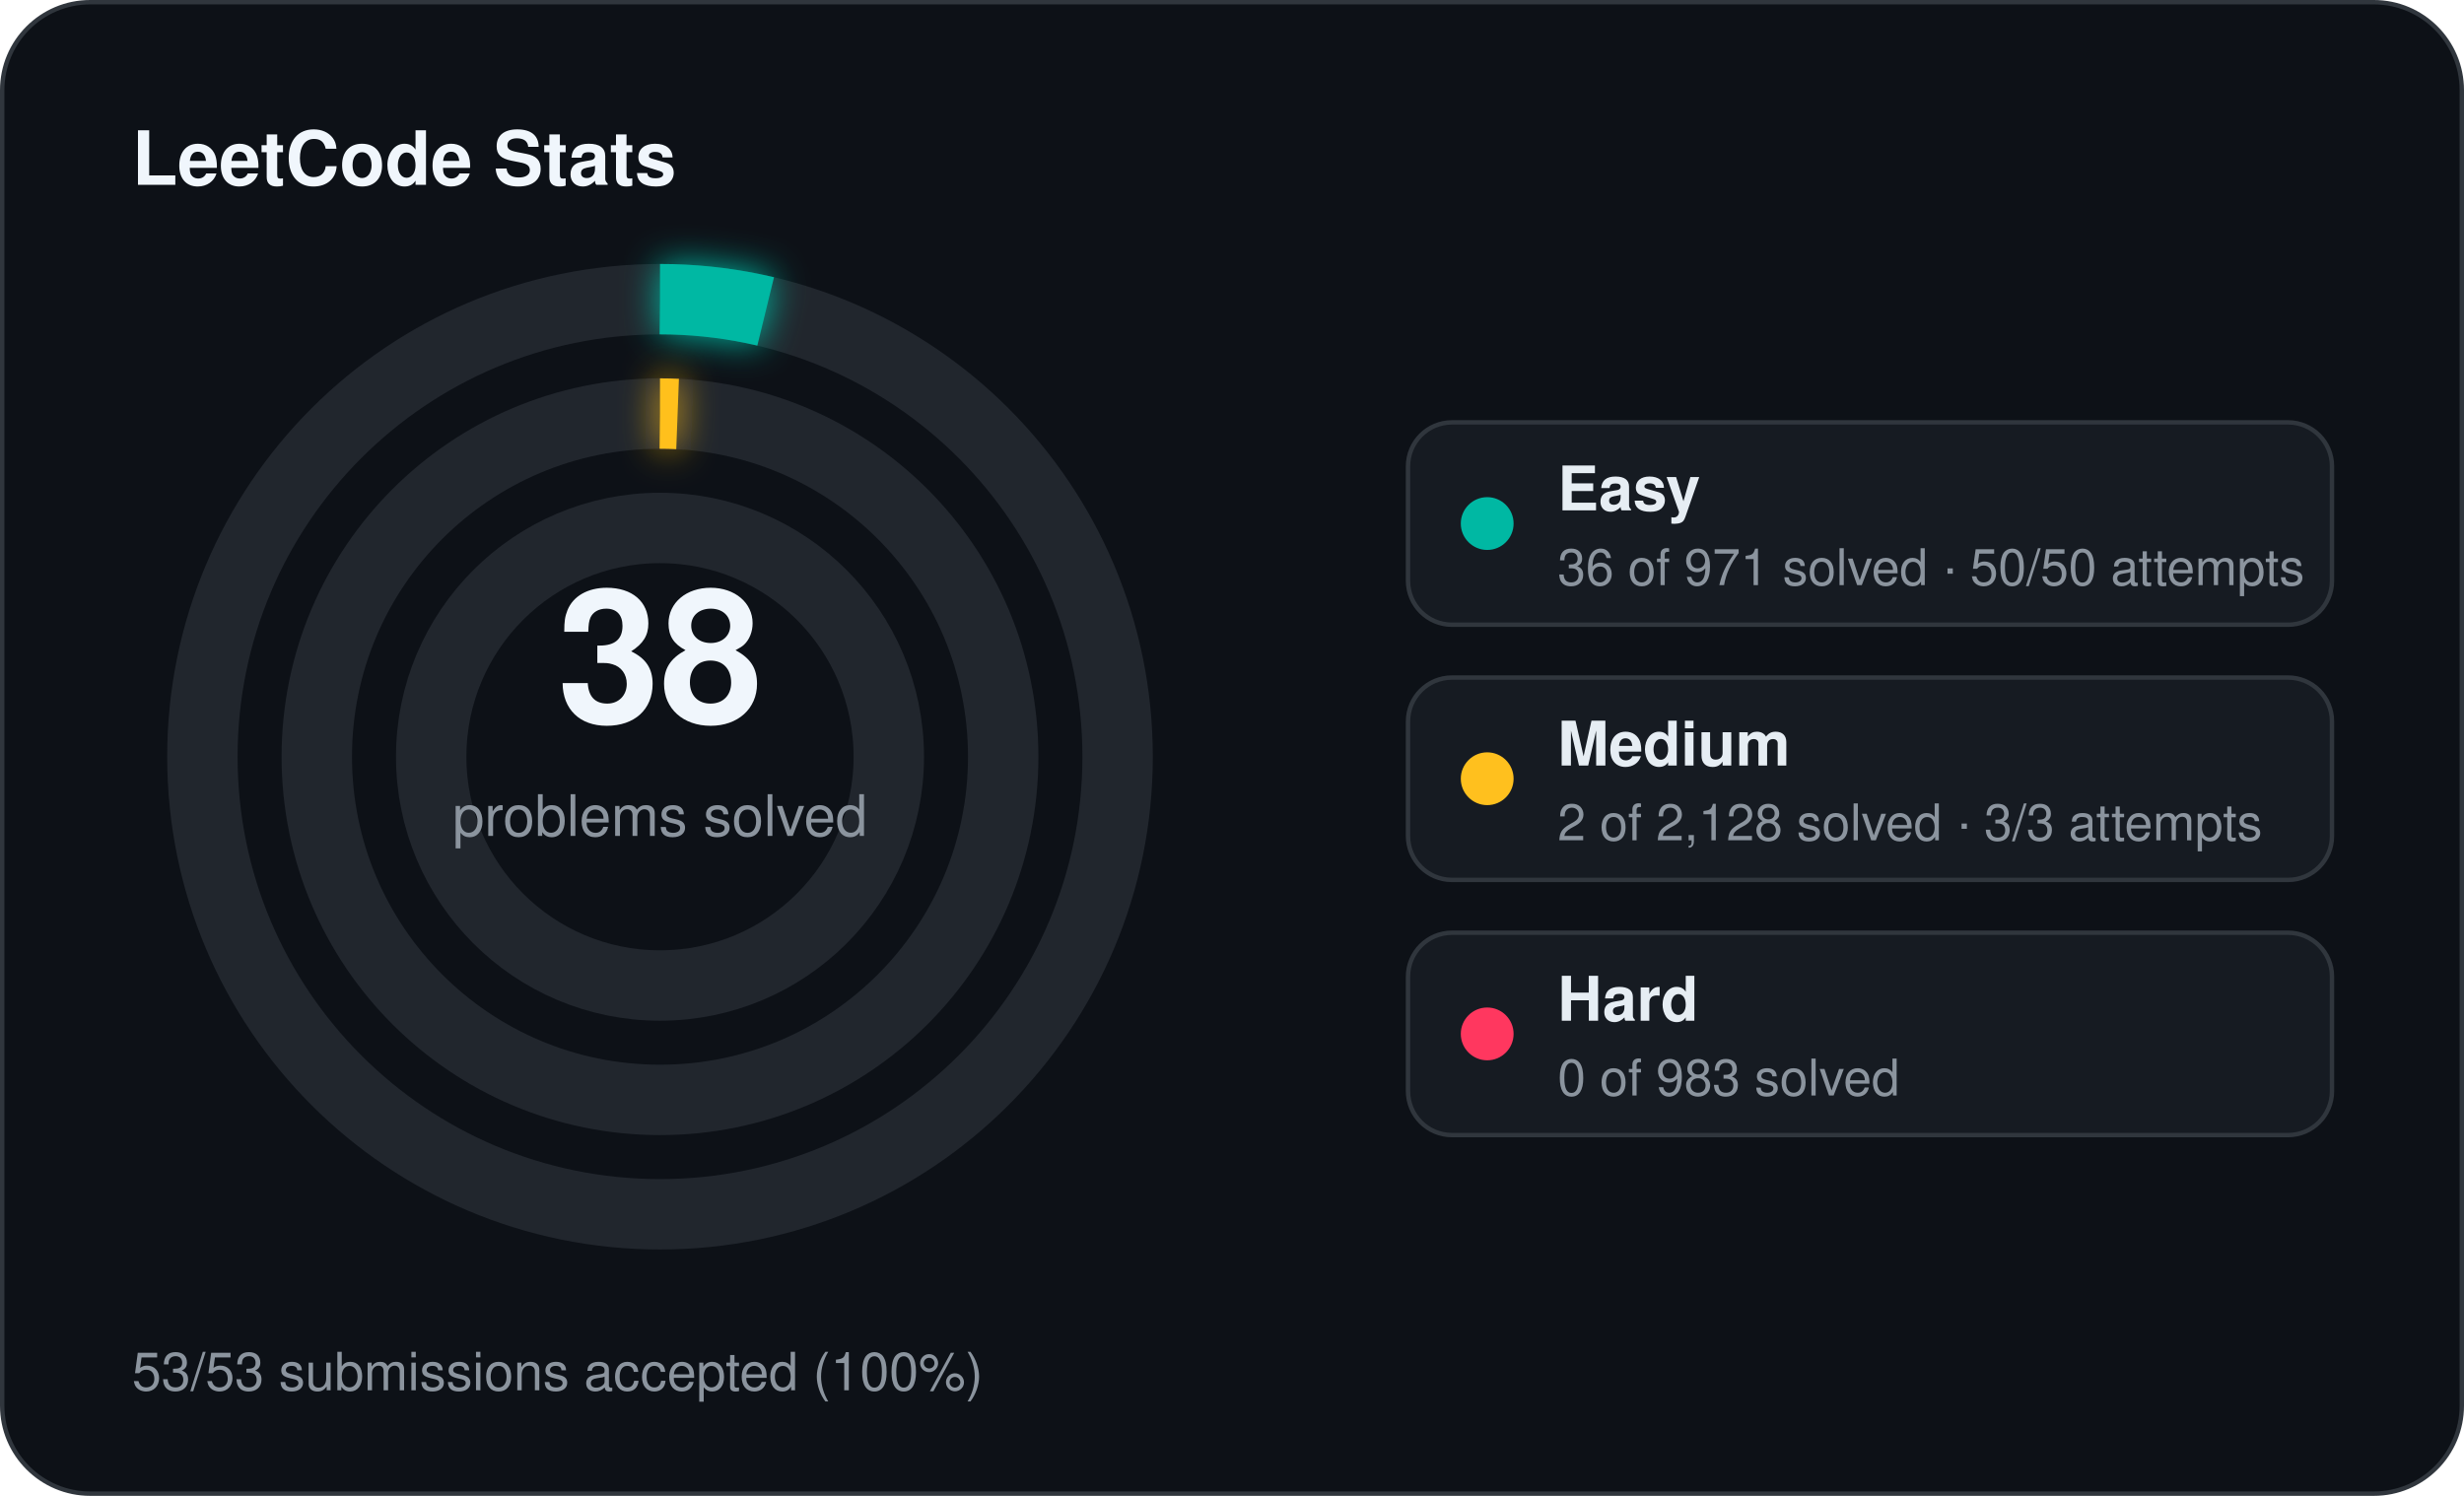
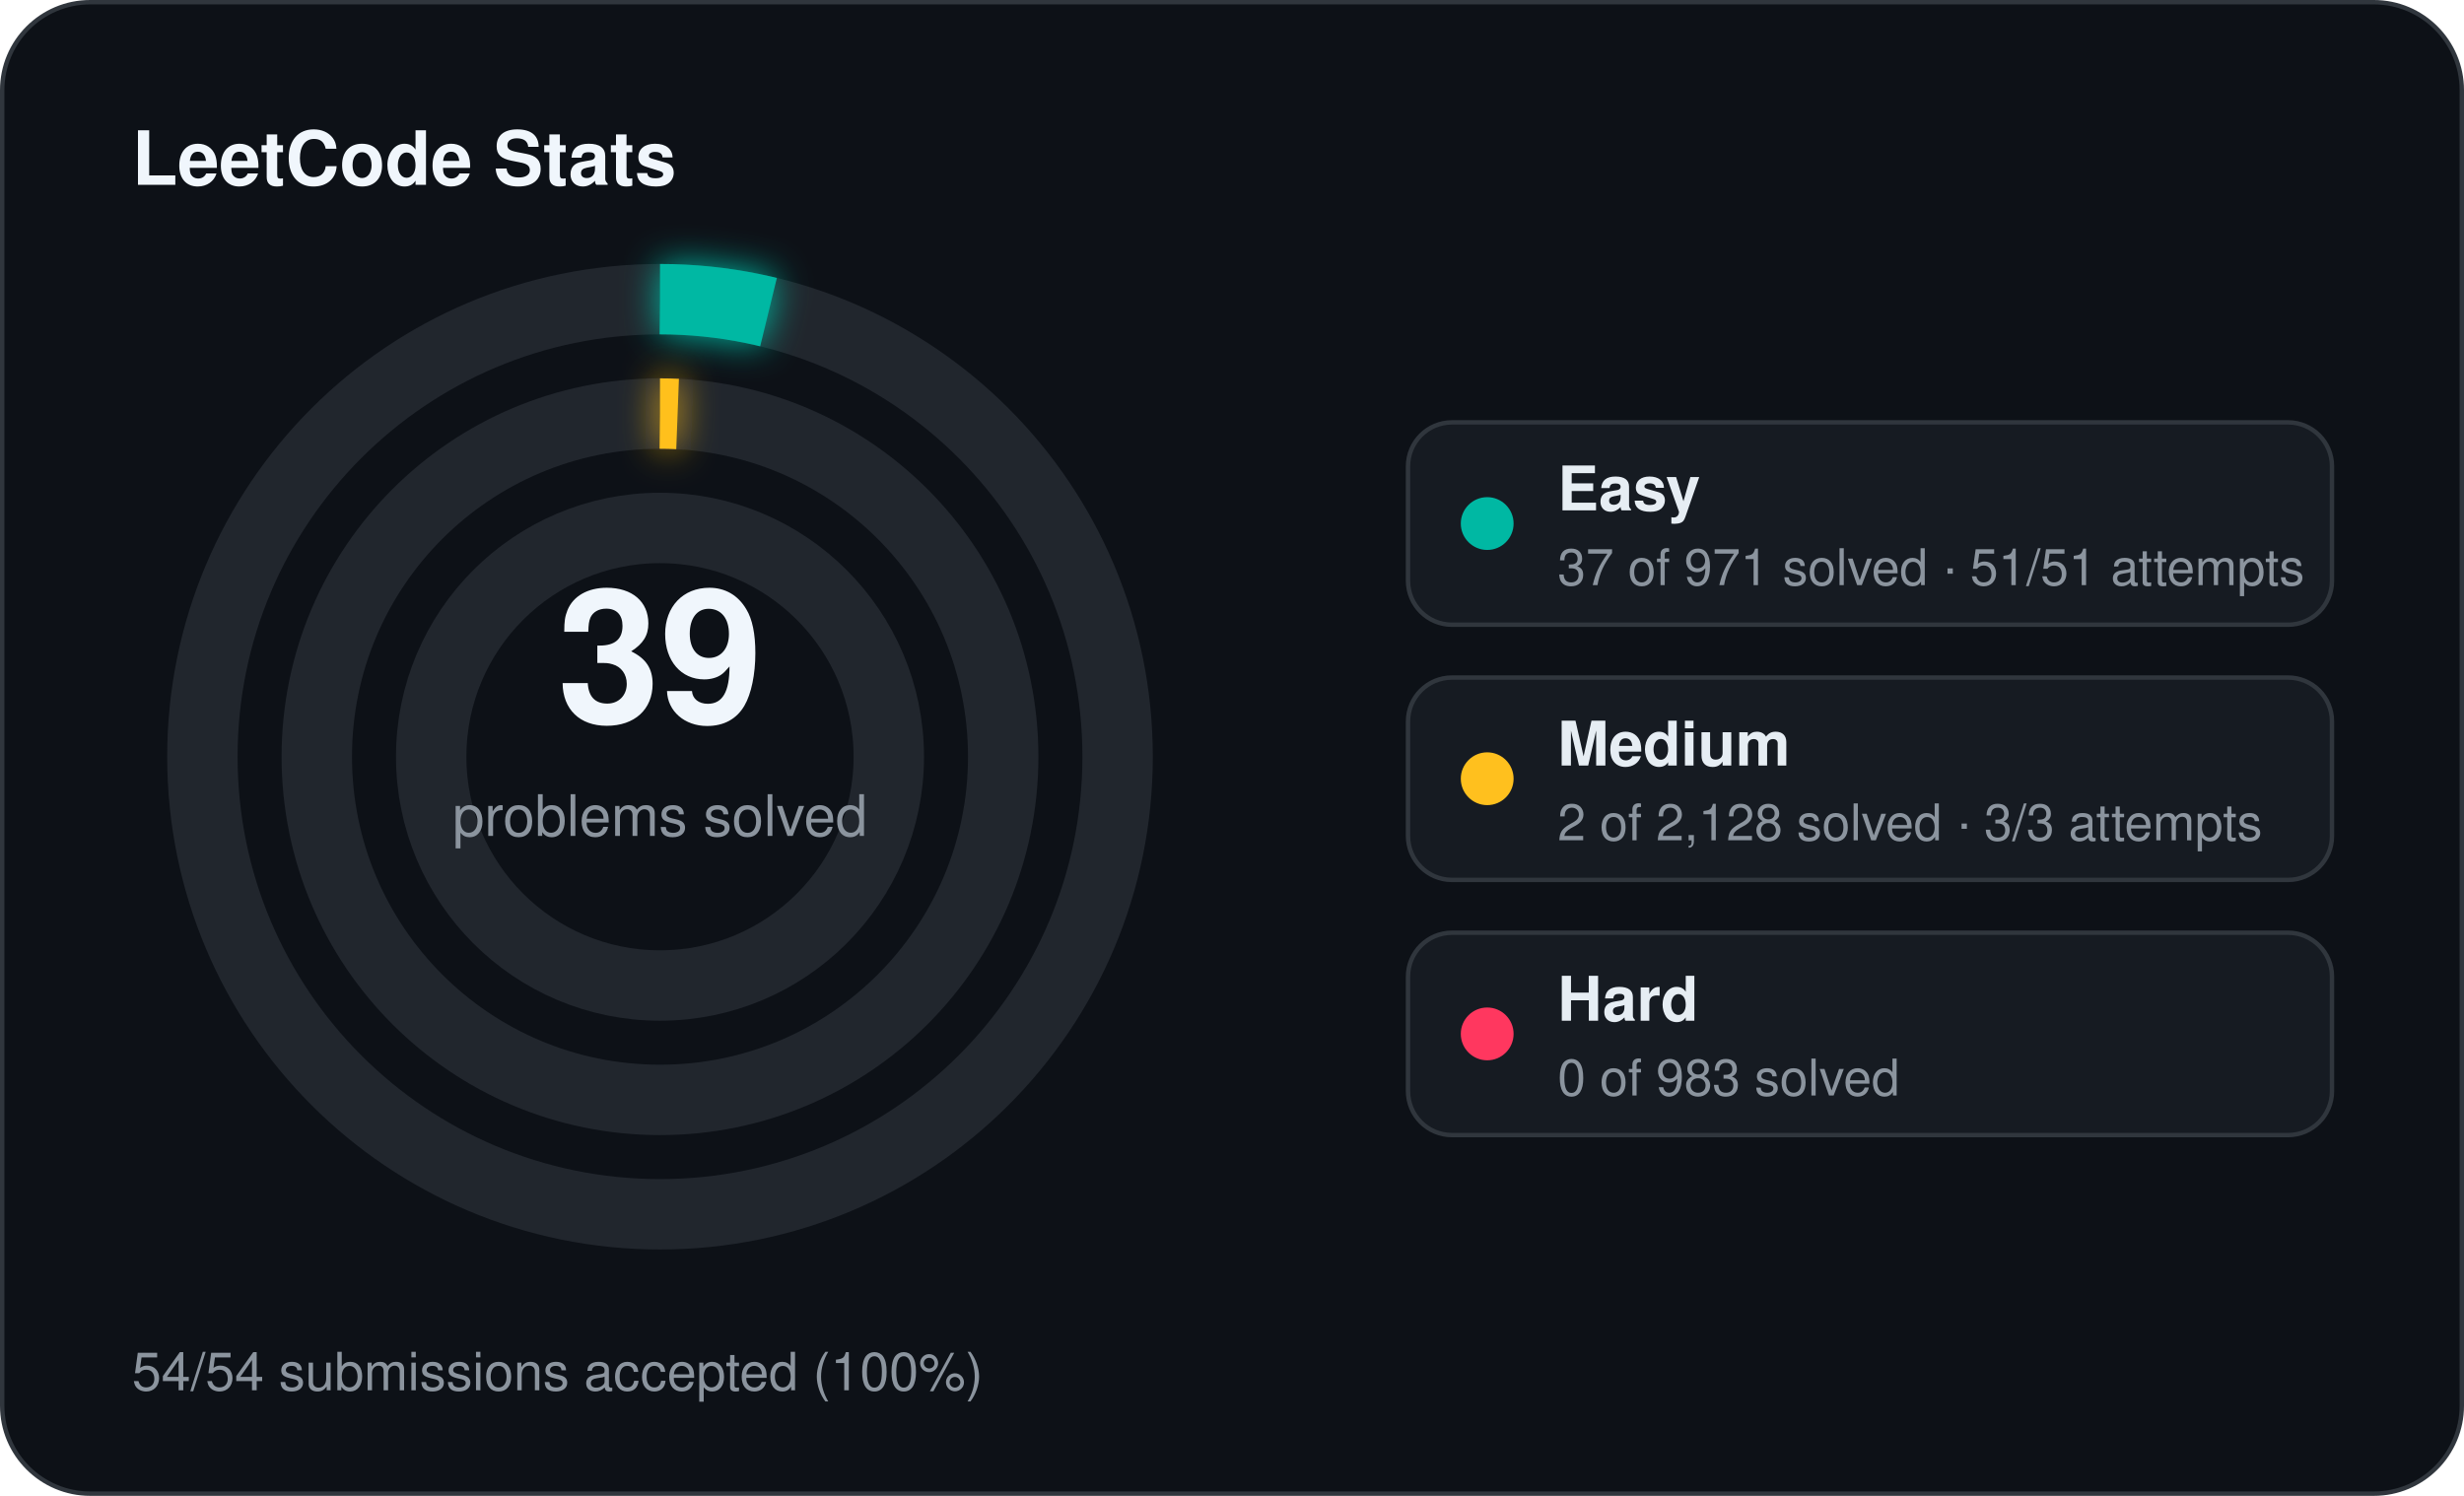
<svg xmlns="http://www.w3.org/2000/svg" width="560" height="340" viewBox="0 0 560 340">
  <defs>
    <filter id="stats-glow" x="-60%" y="-60%" width="220%" height="220%">
      <feGaussianBlur stdDeviation="4" result="blur" />
      <feMerge>
        <feMergeNode in="blur" />
        <feMergeNode in="SourceGraphic" />
      </feMerge>
    </filter>
  </defs>
  <rect x="0.5" y="0.5" width="559" height="339" rx="20" fill="#0d1117" stroke="#30363d" stroke-width="1" />
  <text x="30" y="42" fill="#f0f6fc" font-family="Segoe UI, Helvetica, Arial, sans-serif" font-size="17" font-weight="700">LeetCode Stats</text>
  <circle cx="150" cy="172" r="104" fill="none" stroke="#21262d" stroke-width="16" />
-   <circle cx="150" cy="172" r="104" fill="none" stroke="#00b8a3" stroke-width="16" stroke-linecap="butt" stroke-dasharray="24.23 653.45" transform="rotate(-90 150 172)" filter="url(#stats-glow)" />
+   <circle cx="150" cy="172" r="104" fill="none" stroke="#00b8a3" stroke-width="16" stroke-linecap="butt" stroke-dasharray="24.90 653.45" transform="rotate(-90 150 172)" filter="url(#stats-glow)" />
  <circle cx="150" cy="172" r="78" fill="none" stroke="#21262d" stroke-width="16" />
  <circle cx="150" cy="172" r="78" fill="none" stroke="#ffc01e" stroke-width="16" stroke-linecap="butt" stroke-dasharray="4.00 490.09" transform="rotate(-90 150 172)" filter="url(#stats-glow)" />
  <circle cx="150" cy="172" r="52" fill="none" stroke="#21262d" stroke-width="16" />
-   <text x="150" y="164" text-anchor="middle" fill="#f0f6fc" font-family="Segoe UI, Helvetica, Arial, sans-serif" font-size="42" font-weight="700">38</text>
+   <text x="150" y="164" text-anchor="middle" fill="#f0f6fc" font-family="Segoe UI, Helvetica, Arial, sans-serif" font-size="42" font-weight="700">39</text>
  <text x="150" y="190" text-anchor="middle" fill="#8b949e" font-family="Segoe UI, Helvetica, Arial, sans-serif" font-size="13">problems solved</text>
  <rect x="320" y="96" width="210" height="46" rx="10" fill="#161b22" stroke="#30363d" stroke-width="1" />
  <circle cx="338" cy="119" r="6" fill="#00b8a3" />
  <text x="354" y="116" fill="#e6edf3" font-family="Segoe UI, Helvetica, Arial, sans-serif" font-size="14" font-weight="600">Easy</text>
-   <text x="354" y="133" fill="#8b949e" font-family="Segoe UI, Helvetica, Arial, sans-serif" font-size="11.5">36 of 971 solved · 50/50 attempts</text>
+   <text x="354" y="133" fill="#8b949e" font-family="Segoe UI, Helvetica, Arial, sans-serif" font-size="11.5">37 of 971 solved · 51/51 attempts</text>
  <rect x="320" y="154" width="210" height="46" rx="10" fill="#161b22" stroke="#30363d" stroke-width="1" />
  <circle cx="338" cy="177" r="6" fill="#ffc01e" />
  <text x="354" y="174" fill="#e6edf3" font-family="Segoe UI, Helvetica, Arial, sans-serif" font-size="14" font-weight="600">Medium</text>
  <text x="354" y="191" fill="#8b949e" font-family="Segoe UI, Helvetica, Arial, sans-serif" font-size="11.5">2 of 2,128 solved · 3/3 attempts</text>
  <rect x="320" y="212" width="210" height="46" rx="10" fill="#161b22" stroke="#30363d" stroke-width="1" />
  <circle cx="338" cy="235" r="6" fill="#ff375f" />
  <text x="354" y="232" fill="#e6edf3" font-family="Segoe UI, Helvetica, Arial, sans-serif" font-size="14" font-weight="600">Hard</text>
  <text x="354" y="249" fill="#8b949e" font-family="Segoe UI, Helvetica, Arial, sans-serif" font-size="11.5">0 of 983 solved</text>
-   <text x="30" y="316" fill="#8b949e" font-family="Segoe UI, Helvetica, Arial, sans-serif" font-size="12">53/53 submissions accepted (100%)</text>
+   <text x="30" y="316" fill="#8b949e" font-family="Segoe UI, Helvetica, Arial, sans-serif" font-size="12">54/54 submissions accepted (100%)</text>
</svg>
